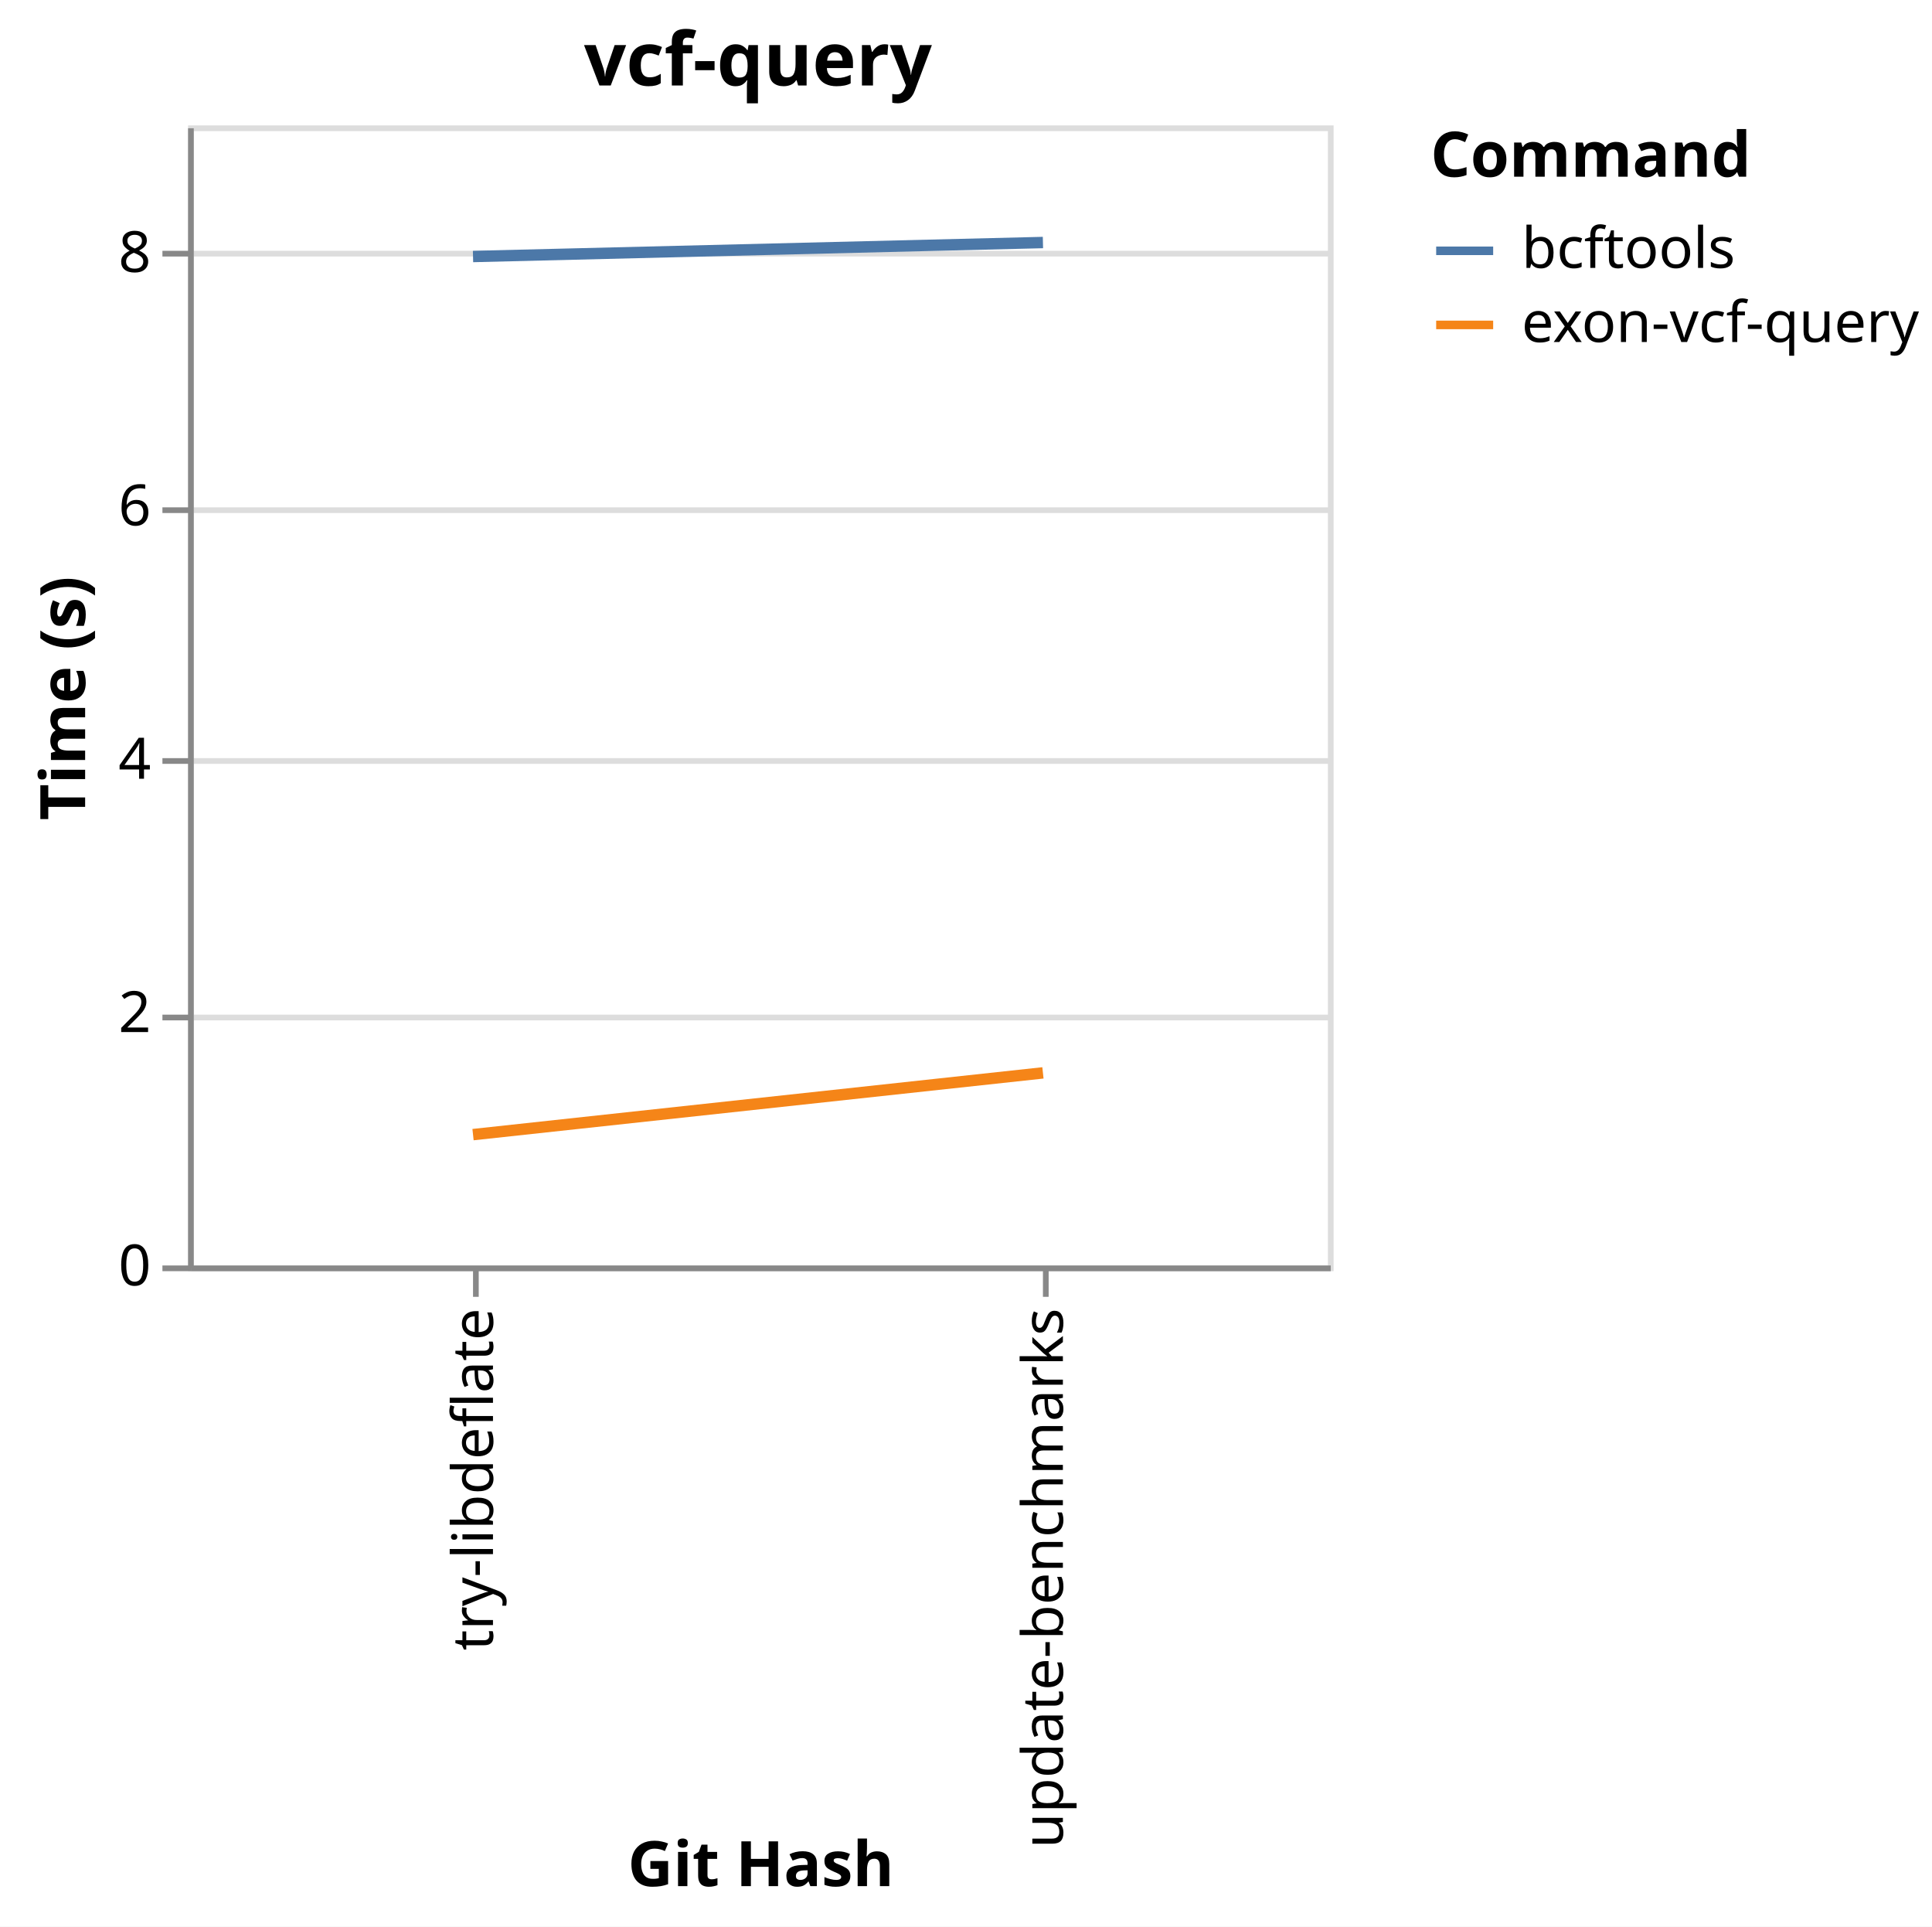
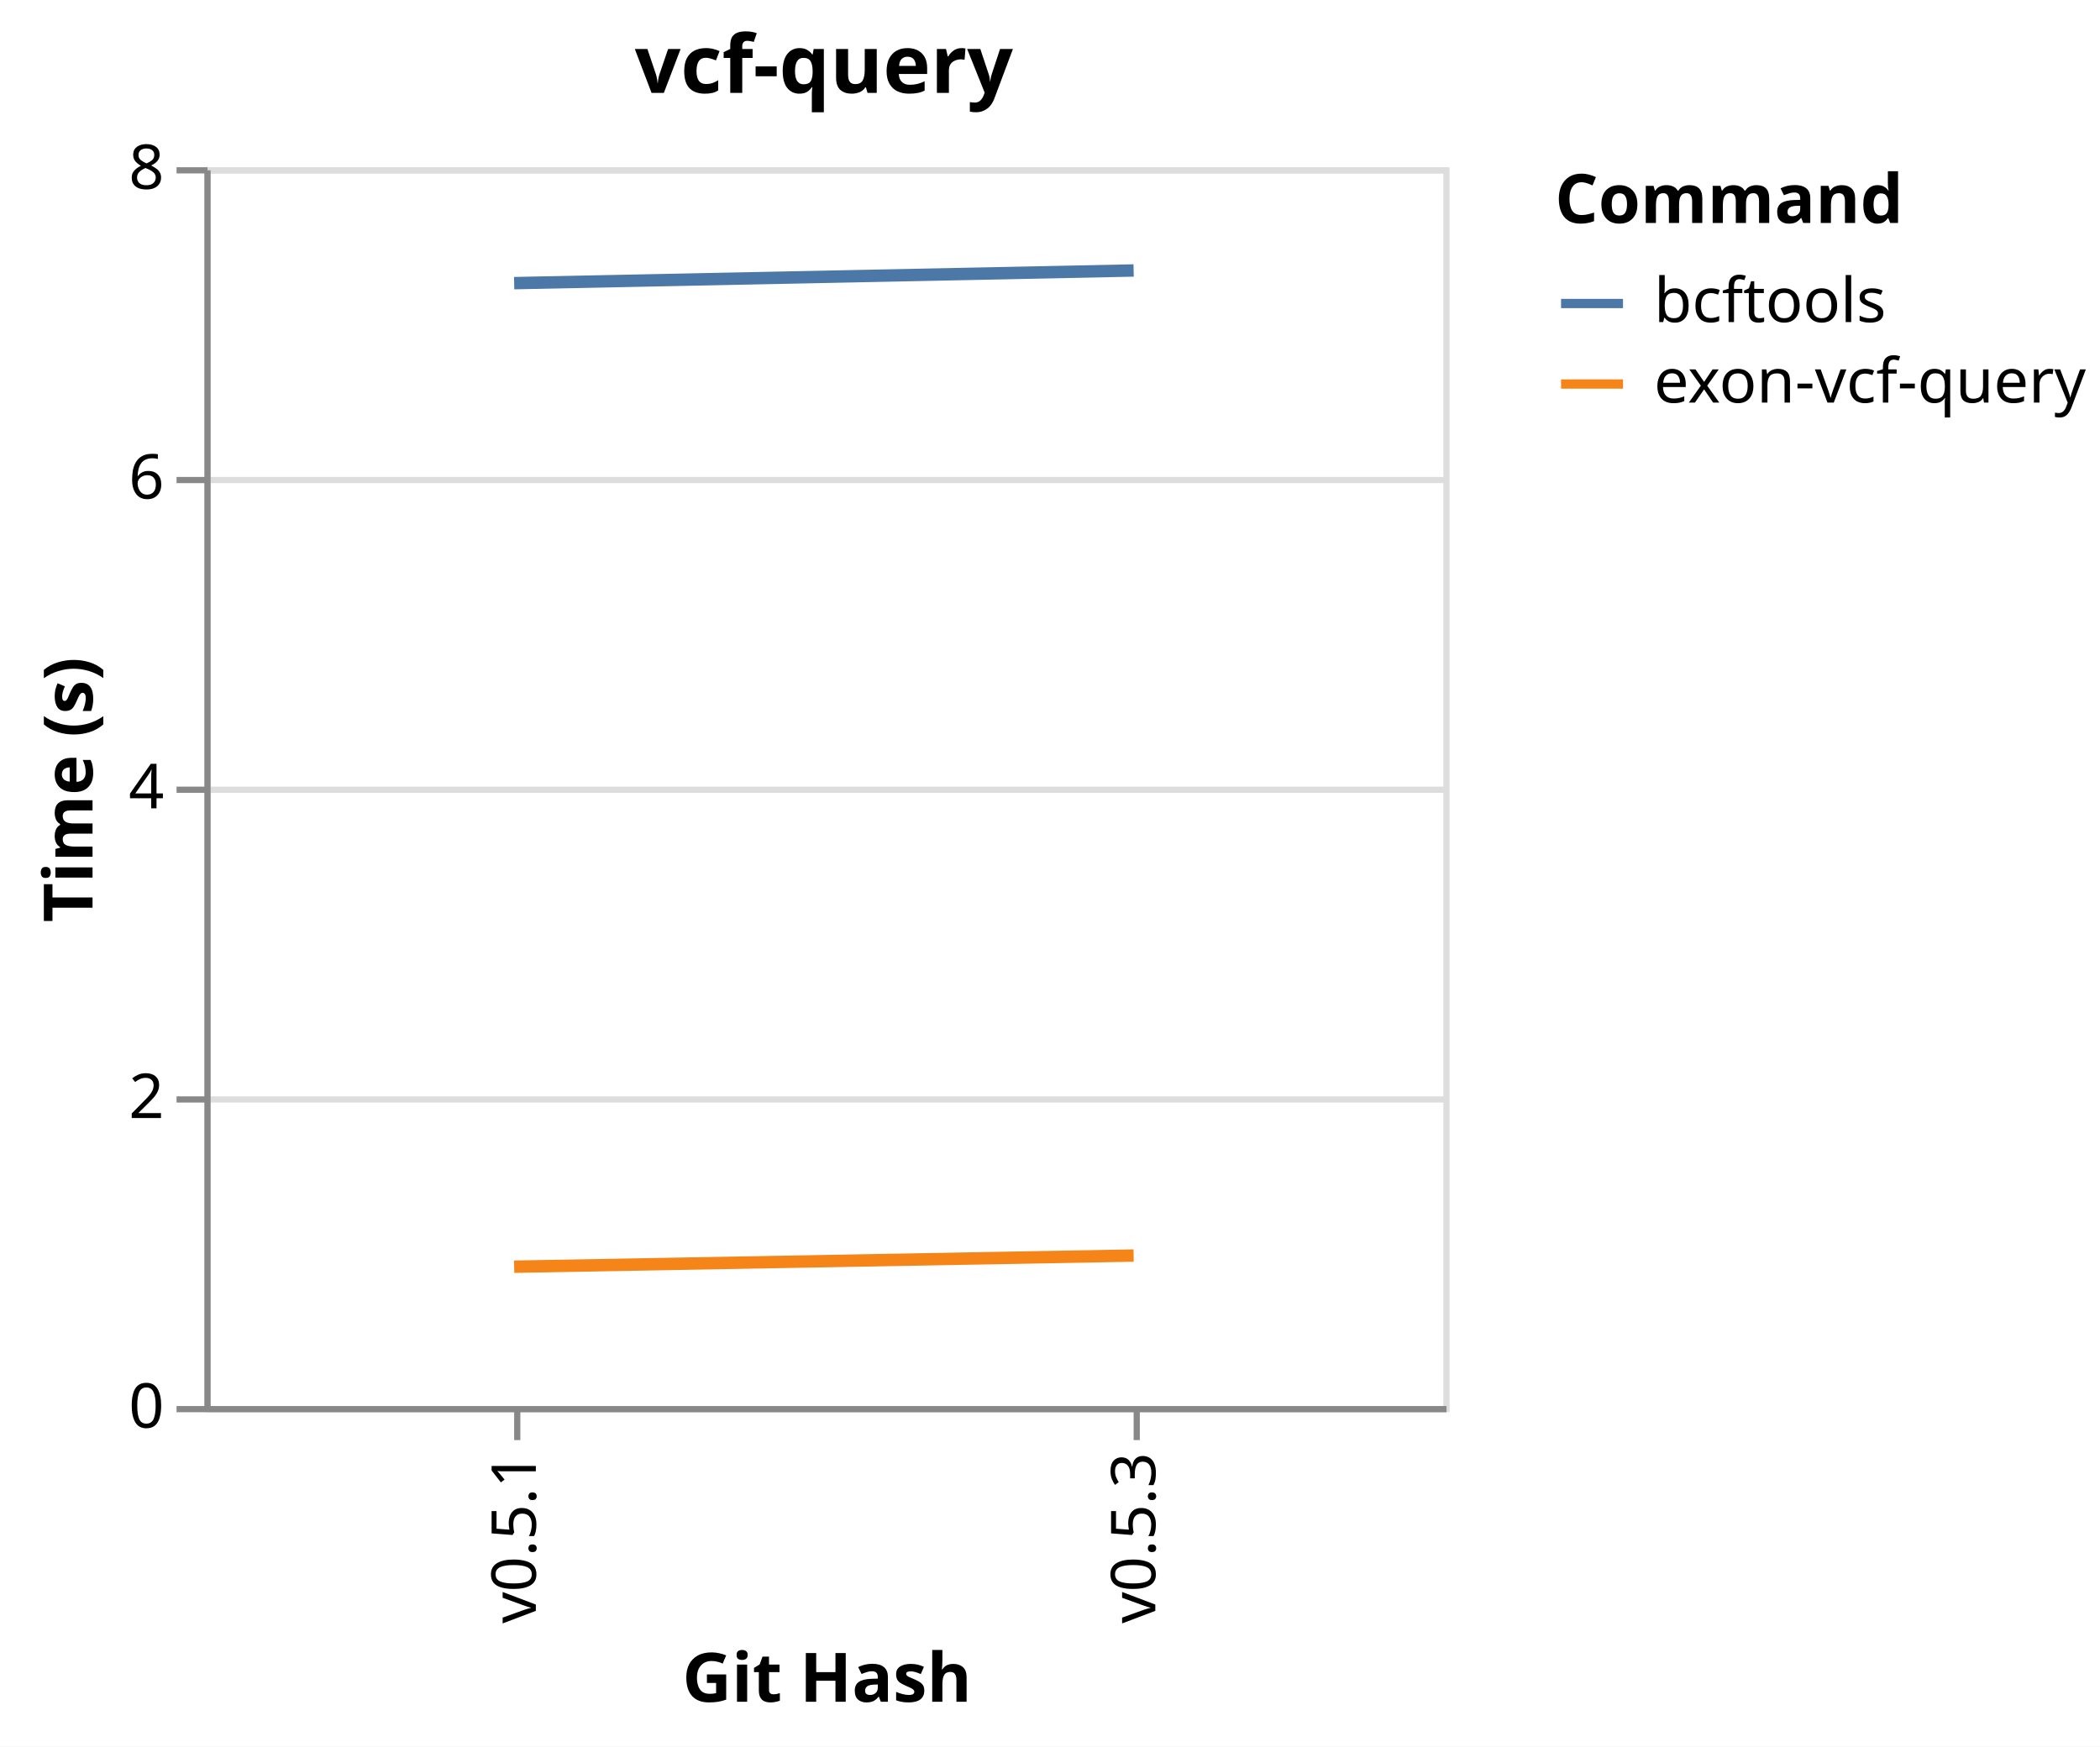
- <svg xmlns="http://www.w3.org/2000/svg" version="1.1" class="marks" width="339" height="338" viewBox="0 0 339 338">
-   <rect width="339" height="338" fill="white" />
-   <g fill="none" stroke-miterlimit="10" transform="translate(33,22)">
+ <svg xmlns="http://www.w3.org/2000/svg" version="1.1" class="marks" width="339" height="282" viewBox="0 0 339 282">
+   <rect width="339" height="282" fill="white" />
+   <g fill="none" stroke-miterlimit="10" transform="translate(33,27)">
    <g class="mark-group role-frame root" role="graphics-object" aria-roledescription="group mark container">
      <g transform="translate(0,0)">
        <path class="background" aria-hidden="true" d="M0.5,0.5h200v200h-200Z" stroke="#ddd" />
        <g>
          <g class="mark-group role-axis" aria-hidden="true">
            <g transform="translate(0.5,0.5)">
              <path class="background" aria-hidden="true" d="M0,0h0v0h0Z" pointer-events="none" />
              <g>
                <g class="mark-rule role-axis-grid" pointer-events="none">
                  <line transform="translate(0,200)" x2="200" y2="0" stroke="#ddd" stroke-width="1" opacity="1" />
-                   <line transform="translate(0,156)" x2="200" y2="0" stroke="#ddd" stroke-width="1" opacity="1" />
-                   <line transform="translate(0,111)" x2="200" y2="0" stroke="#ddd" stroke-width="1" opacity="1" />
-                   <line transform="translate(0,67)" x2="200" y2="0" stroke="#ddd" stroke-width="1" opacity="1" />
-                   <line transform="translate(0,22)" x2="200" y2="0" stroke="#ddd" stroke-width="1" opacity="1" />
+                   <line transform="translate(0,150)" x2="200" y2="0" stroke="#ddd" stroke-width="1" opacity="1" />
+                   <line transform="translate(0,100)" x2="200" y2="0" stroke="#ddd" stroke-width="1" opacity="1" />
+                   <line transform="translate(0,50)" x2="200" y2="0" stroke="#ddd" stroke-width="1" opacity="1" />
+                   <line transform="translate(0,0)" x2="200" y2="0" stroke="#ddd" stroke-width="1" opacity="1" />
                </g>
              </g>
              <path class="foreground" aria-hidden="true" d="" pointer-events="none" display="none" />
            </g>
          </g>
-           <g class="mark-group role-axis" role="graphics-symbol" aria-roledescription="axis" aria-label="X-axis titled 'Git Hash' for a discrete scale with 2 values: try-libdeflate, update-benchmarks">
+           <g class="mark-group role-axis" role="graphics-symbol" aria-roledescription="axis" aria-label="X-axis titled 'Git Hash' for a discrete scale with 2 values: v0.5.1, v0.5.3">
            <g transform="translate(0.5,200.5)">
              <path class="background" aria-hidden="true" d="M0,0h0v0h0Z" pointer-events="none" />
              <g>
                <g class="mark-rule role-axis-tick" pointer-events="none">
                  <line transform="translate(50,0)" x2="0" y2="5" stroke="#888" stroke-width="1" opacity="1" />
                  <line transform="translate(150,0)" x2="0" y2="5" stroke="#888" stroke-width="1" opacity="1" />
                </g>
                <g class="mark-text role-axis-label" pointer-events="none">
-                   <text text-anchor="end" transform="translate(50,7) rotate(270) translate(0,3)" font-family="sans-serif" font-size="10px" fill="#000" opacity="1">try-libdeflate</text>
-                   <text text-anchor="end" transform="translate(150,7) rotate(270) translate(0,3)" font-family="sans-serif" font-size="10px" fill="#000" opacity="1">update-benchmarks</text>
+                   <text text-anchor="end" transform="translate(50,7) rotate(270) translate(0,3)" font-family="sans-serif" font-size="10px" fill="#000" opacity="1">v0.5.1</text>
+                   <text text-anchor="end" transform="translate(150,7) rotate(270) translate(0,3)" font-family="sans-serif" font-size="10px" fill="#000" opacity="1">v0.5.3</text>
                </g>
                <g class="mark-rule role-axis-domain" pointer-events="none">
                  <line transform="translate(0,0)" x2="200" y2="0" stroke="#888" stroke-width="1" opacity="1" />
                </g>
                <g class="mark-text role-axis-title" pointer-events="none">
-                   <text text-anchor="middle" transform="translate(100,108.3838)" font-family="sans-serif" font-size="11px" font-weight="bold" fill="#000" opacity="1">Git Hash</text>
+                   <text text-anchor="middle" transform="translate(100,47.24121)" font-family="sans-serif" font-size="11px" font-weight="bold" fill="#000" opacity="1">Git Hash</text>
                </g>
              </g>
              <path class="foreground" aria-hidden="true" d="" pointer-events="none" display="none" />
            </g>
          </g>
-           <g class="mark-group role-axis" role="graphics-symbol" aria-roledescription="axis" aria-label="Y-axis titled 'Time (s)' for a linear scale with values from 0 to 9">
+           <g class="mark-group role-axis" role="graphics-symbol" aria-roledescription="axis" aria-label="Y-axis titled 'Time (s)' for a linear scale with values from 0 to 8">
            <g transform="translate(0.5,0.5)">
              <path class="background" aria-hidden="true" d="M0,0h0v0h0Z" pointer-events="none" />
              <g>
                <g class="mark-rule role-axis-tick" pointer-events="none">
                  <line transform="translate(0,200)" x2="-5" y2="0" stroke="#888" stroke-width="1" opacity="1" />
-                   <line transform="translate(0,156)" x2="-5" y2="0" stroke="#888" stroke-width="1" opacity="1" />
-                   <line transform="translate(0,111)" x2="-5" y2="0" stroke="#888" stroke-width="1" opacity="1" />
-                   <line transform="translate(0,67)" x2="-5" y2="0" stroke="#888" stroke-width="1" opacity="1" />
-                   <line transform="translate(0,22)" x2="-5" y2="0" stroke="#888" stroke-width="1" opacity="1" />
+                   <line transform="translate(0,150)" x2="-5" y2="0" stroke="#888" stroke-width="1" opacity="1" />
+                   <line transform="translate(0,100)" x2="-5" y2="0" stroke="#888" stroke-width="1" opacity="1" />
+                   <line transform="translate(0,50)" x2="-5" y2="0" stroke="#888" stroke-width="1" opacity="1" />
+                   <line transform="translate(0,0)" x2="-5" y2="0" stroke="#888" stroke-width="1" opacity="1" />
                </g>
                <g class="mark-text role-axis-label" pointer-events="none">
                  <text text-anchor="end" transform="translate(-7,203)" font-family="sans-serif" font-size="10px" fill="#000" opacity="1">0</text>
-                   <text text-anchor="end" transform="translate(-7,158.5556)" font-family="sans-serif" font-size="10px" fill="#000" opacity="1">2</text>
-                   <text text-anchor="end" transform="translate(-7,114.1111)" font-family="sans-serif" font-size="10px" fill="#000" opacity="1">4</text>
-                   <text text-anchor="end" transform="translate(-7,69.66667)" font-family="sans-serif" font-size="10px" fill="#000" opacity="1">6</text>
-                   <text text-anchor="end" transform="translate(-7,25.22222)" font-family="sans-serif" font-size="10px" fill="#000" opacity="1">8</text>
+                   <text text-anchor="end" transform="translate(-7,153)" font-family="sans-serif" font-size="10px" fill="#000" opacity="1">2</text>
+                   <text text-anchor="end" transform="translate(-7,103)" font-family="sans-serif" font-size="10px" fill="#000" opacity="1">4</text>
+                   <text text-anchor="end" transform="translate(-7,53)" font-family="sans-serif" font-size="10px" fill="#000" opacity="1">6</text>
+                   <text text-anchor="end" transform="translate(-7,3)" font-family="sans-serif" font-size="10px" fill="#000" opacity="1">8</text>
                </g>
                <g class="mark-rule role-axis-domain" pointer-events="none">
                  <line transform="translate(0,200)" x2="0" y2="-200" stroke="#888" stroke-width="1" opacity="1" />
                </g>
                <g class="mark-text role-axis-title" pointer-events="none">
                  <text text-anchor="middle" transform="translate(-16.56152,100) rotate(-90) translate(0,-2)" font-family="sans-serif" font-size="11px" font-weight="bold" fill="#000" opacity="1">Time (s)</text>
                </g>
              </g>
              <path class="foreground" aria-hidden="true" d="" pointer-events="none" display="none" />
            </g>
          </g>
          <g class="mark-group role-scope pathgroup" role="graphics-object" aria-roledescription="group mark container">
            <g transform="translate(0,0)">
              <path class="background" aria-hidden="true" d="M0,0h200v200h-200Z" />
              <g>
                <g class="mark-line role-mark marks" role="graphics-object" aria-roledescription="line mark container">
-                   <path aria-label="Git Hash: try-libdeflate; Time (s): 7.96506627354; Command: bcftools" role="graphics-symbol" aria-roledescription="line mark" d="M50,22.999L150,20.545" stroke="#4c78a8" stroke-width="2" />
+                   <path aria-label="Git Hash: v0.5.1; Time (s): 7.2515260118; Command: bcftools" role="graphics-symbol" aria-roledescription="line mark" d="M50,18.712L150,16.667" stroke="#4c78a8" stroke-width="2" />
                </g>
              </g>
              <path class="foreground" aria-hidden="true" d="" display="none" />
            </g>
            <g transform="translate(0,0)">
              <path class="background" aria-hidden="true" d="M0,0h200v200h-200Z" />
              <g>
                <g class="mark-line role-mark marks" role="graphics-object" aria-roledescription="line mark container">
-                   <path aria-label="Git Hash: try-libdeflate; Time (s): 1.03298649014; Command: exon-vcf-query" role="graphics-symbol" aria-roledescription="line mark" d="M50,177.045L150,166.214" stroke="#f58518" stroke-width="2" />
+                   <path aria-label="Git Hash: v0.5.1; Time (s): 0.8997461698; Command: exon-vcf-query" role="graphics-symbol" aria-roledescription="line mark" d="M50,177.506L150,175.704" stroke="#f58518" stroke-width="2" />
                </g>
              </g>
              <path class="foreground" aria-hidden="true" d="" display="none" />
            </g>
          </g>
          <g class="mark-group role-legend" role="graphics-symbol" aria-roledescription="legend" aria-label="Symbol legend titled 'Command' for stroke color with 2 values: bcftools, exon-vcf-query">
            <g transform="translate(218,0)">
              <path class="background" aria-hidden="true" d="M0,0h83v40h-83Z" pointer-events="none" />
              <g>
                <g class="mark-group role-legend-entry">
                  <g transform="translate(0,16)">
                    <path class="background" aria-hidden="true" d="M0,0h0v0h0Z" pointer-events="none" />
                    <g>
                      <g class="mark-group role-scope" role="graphics-object" aria-roledescription="group mark container">
                        <g transform="translate(0,0)">
                          <path class="background" aria-hidden="true" d="M0,0h82.138v11h-82.138Z" pointer-events="none" opacity="1" />
                          <g>
                            <g class="mark-symbol role-legend-symbol" pointer-events="none">
                              <path transform="translate(6,6)" d="M-5,0L5,0" stroke="#4c78a8" stroke-width="1.5" opacity="1" />
                            </g>
                            <g class="mark-text role-legend-label" pointer-events="none">
                              <text text-anchor="start" transform="translate(16,9)" font-family="sans-serif" font-size="10px" fill="#000" opacity="1">bcftools</text>
                            </g>
                          </g>
                          <path class="foreground" aria-hidden="true" d="" pointer-events="none" display="none" />
                        </g>
                        <g transform="translate(0,13)">
                          <path class="background" aria-hidden="true" d="M0,0h82.138v11h-82.138Z" pointer-events="none" opacity="1" />
                          <g>
                            <g class="mark-symbol role-legend-symbol" pointer-events="none">
                              <path transform="translate(6,6)" d="M-5,0L5,0" stroke="#f58518" stroke-width="1.5" opacity="1" />
                            </g>
                            <g class="mark-text role-legend-label" pointer-events="none">
                              <text text-anchor="start" transform="translate(16,9)" font-family="sans-serif" font-size="10px" fill="#000" opacity="1">exon-vcf-query</text>
                            </g>
                          </g>
                          <path class="foreground" aria-hidden="true" d="" pointer-events="none" display="none" />
                        </g>
                      </g>
                    </g>
                    <path class="foreground" aria-hidden="true" d="" pointer-events="none" display="none" />
                  </g>
                </g>
                <g class="mark-text role-legend-title" pointer-events="none">
                  <text text-anchor="start" transform="translate(0,9)" font-family="sans-serif" font-size="11px" font-weight="bold" fill="#000" opacity="1">Command</text>
                </g>
              </g>
              <path class="foreground" aria-hidden="true" d="" pointer-events="none" display="none" />
            </g>
          </g>
          <g class="mark-group role-title">
-             <g transform="translate(100,-17)">
+             <g transform="translate(100,-22)">
              <path class="background" aria-hidden="true" d="M0,0h0v0h0Z" pointer-events="none" />
              <g>
                <g class="mark-text role-title-text" role="graphics-symbol" aria-roledescription="title" aria-label="Title text 'vcf-query'" pointer-events="none">
                  <text text-anchor="middle" transform="translate(0,10)" font-family="sans-serif" font-size="13px" font-weight="bold" fill="#000" opacity="1">vcf-query</text>
                </g>
              </g>
              <path class="foreground" aria-hidden="true" d="" pointer-events="none" display="none" />
            </g>
          </g>
        </g>
        <path class="foreground" aria-hidden="true" d="" display="none" />
      </g>
    </g>
  </g>
</svg>
